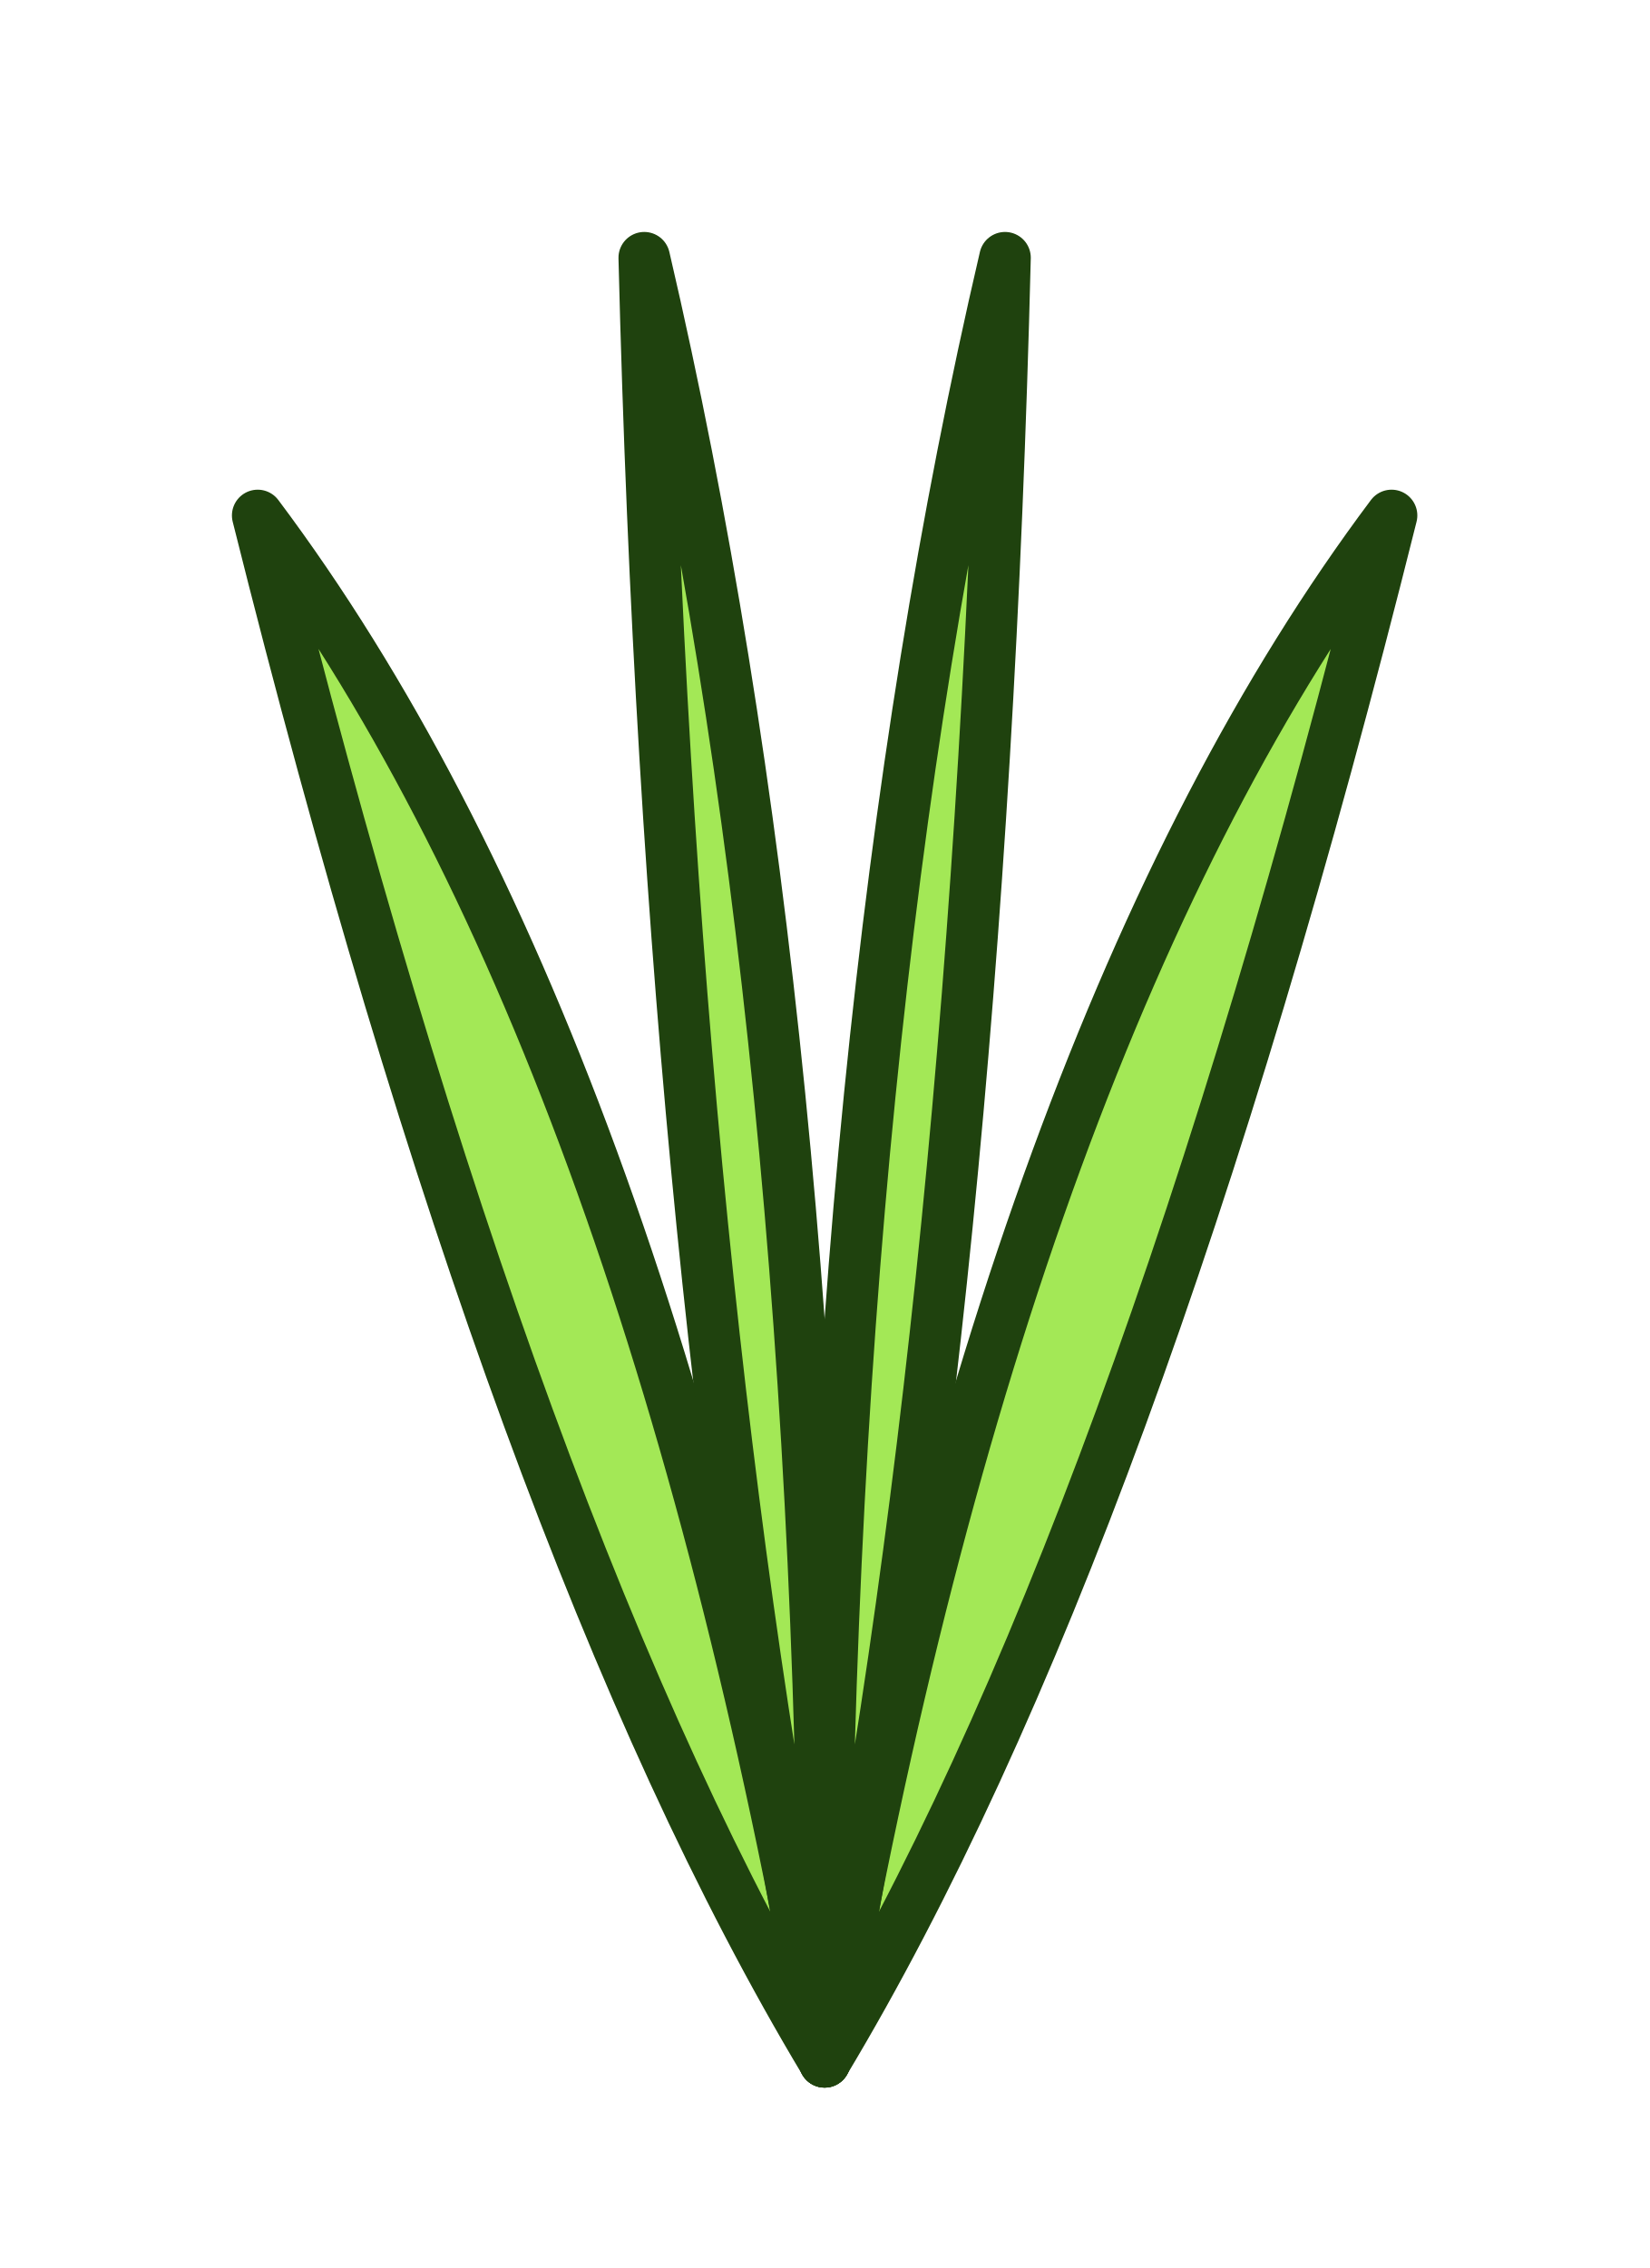
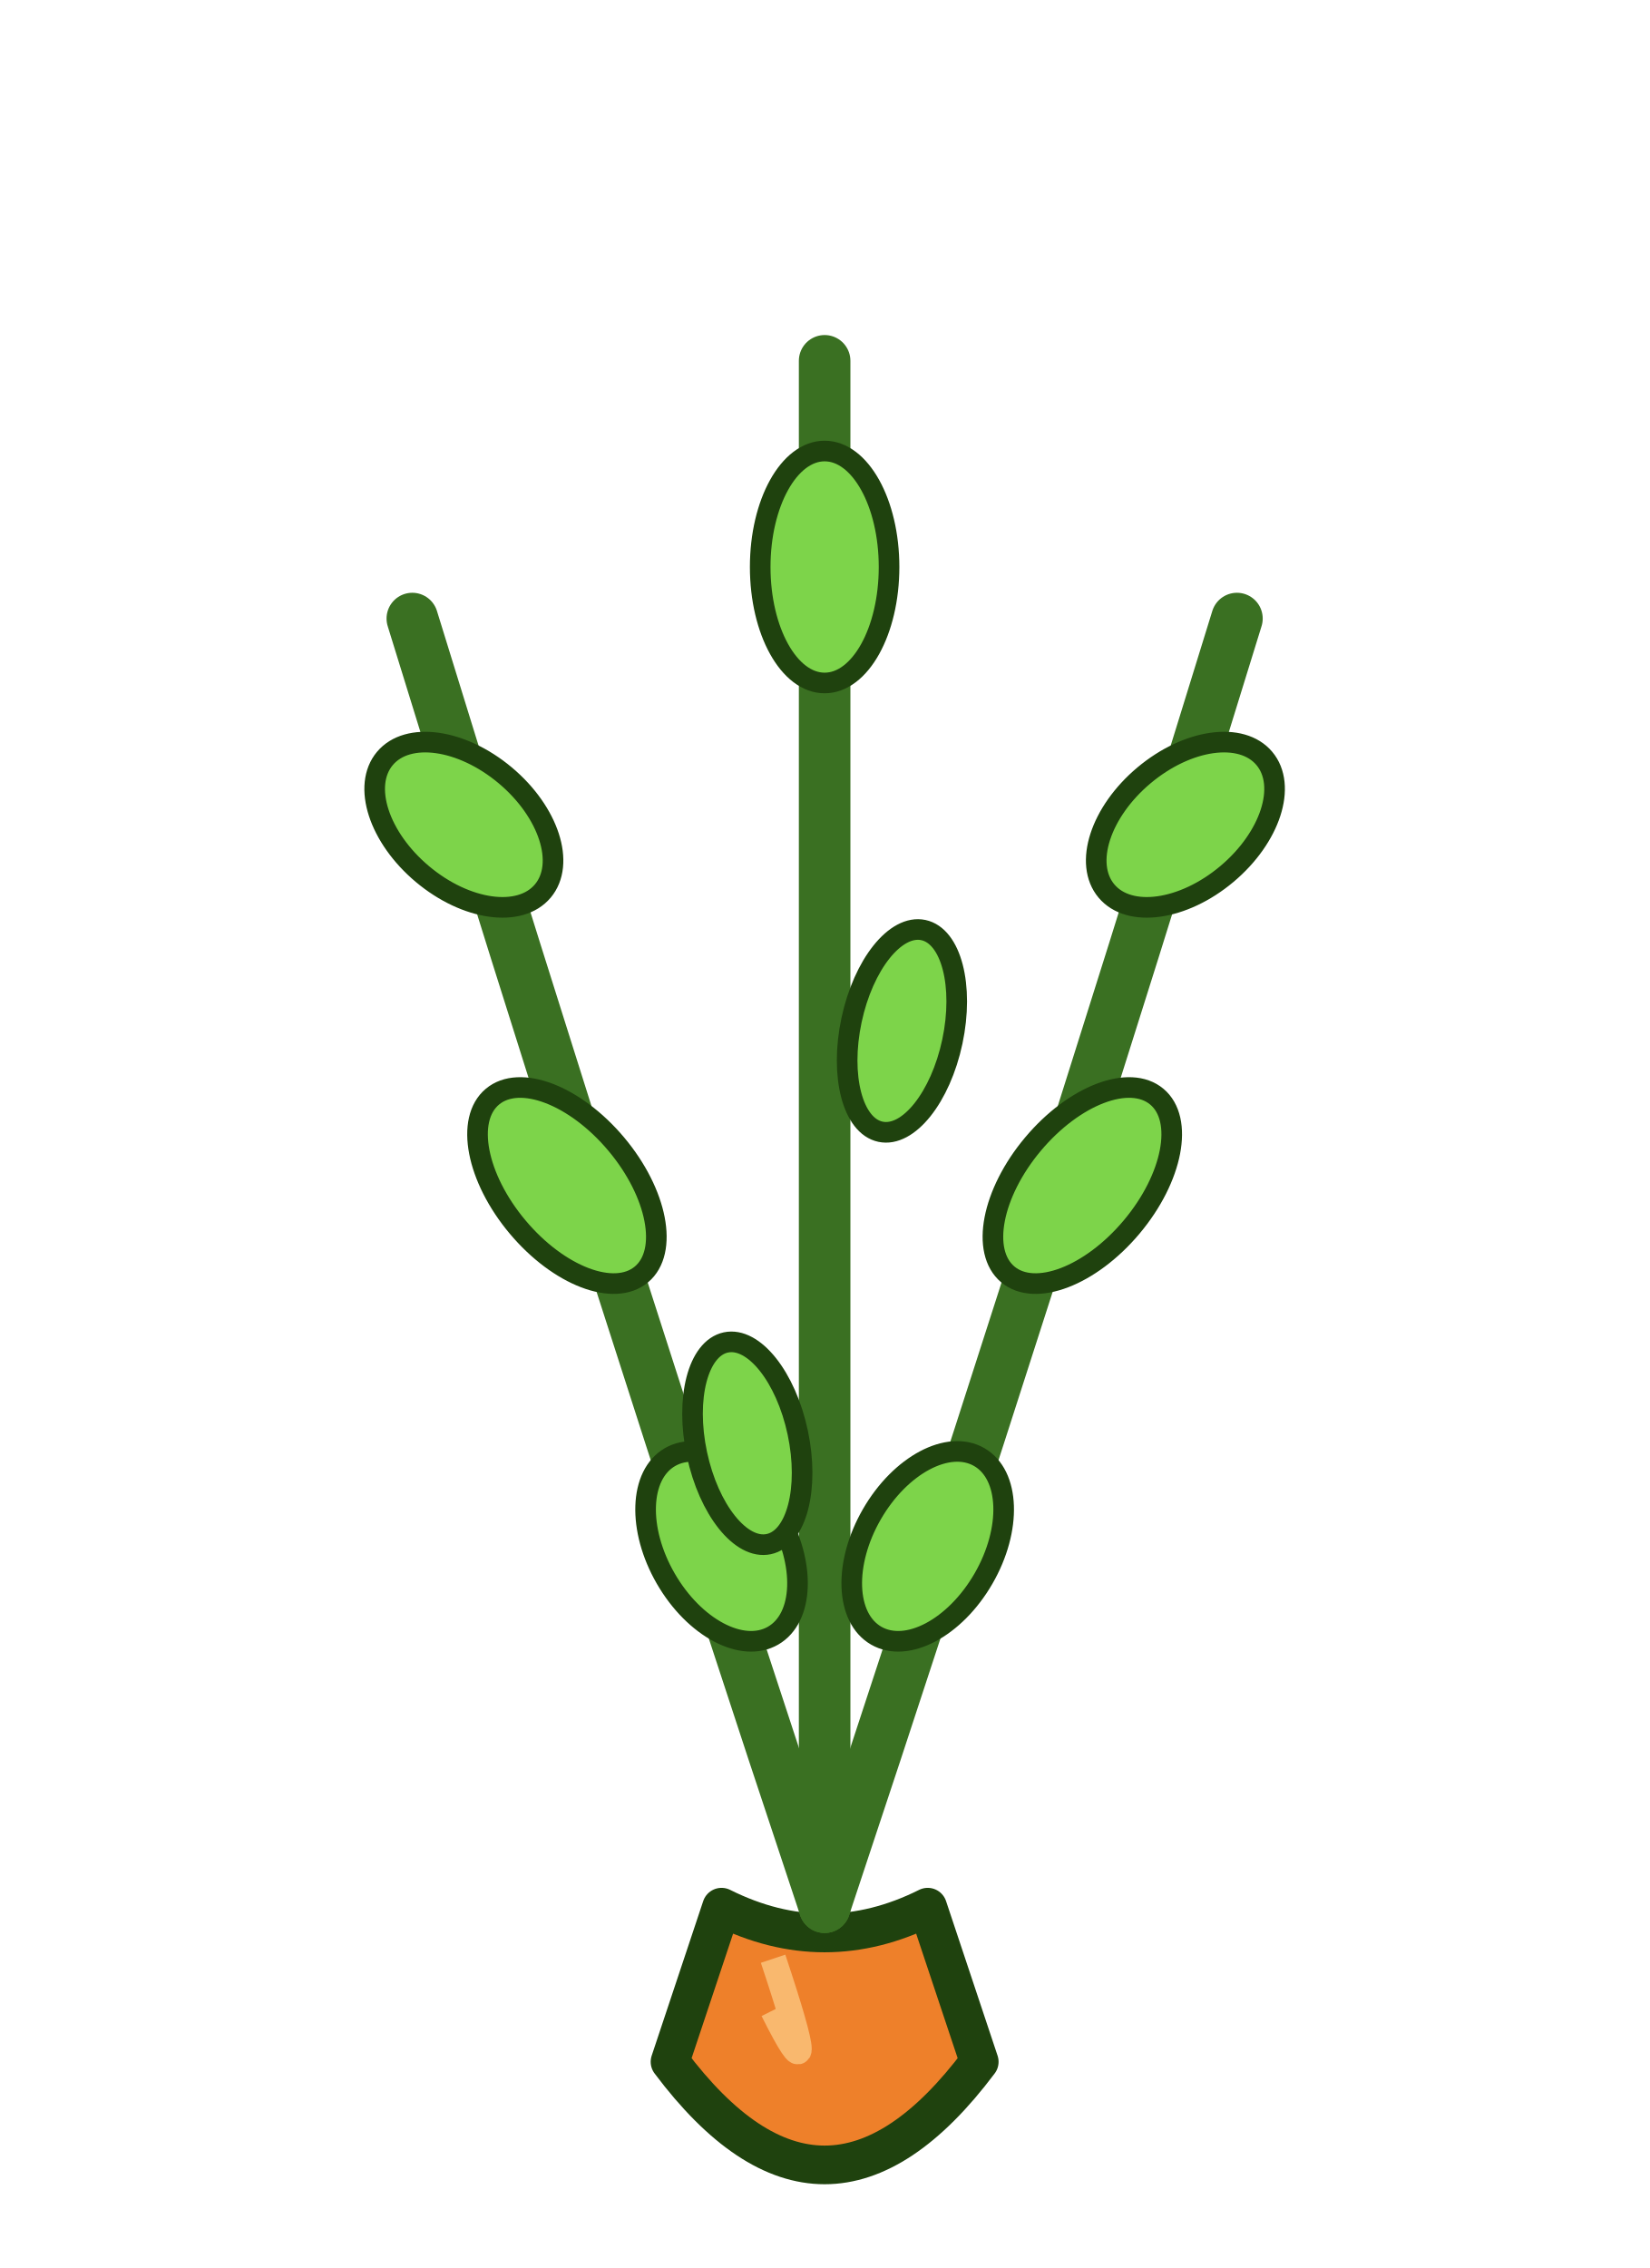
<svg xmlns="http://www.w3.org/2000/svg" viewBox="0 0 64 88" width="64" height="88">
-   <g fill="#a3e856" stroke="#1f420e" stroke-width="2" stroke-linecap="round" stroke-linejoin="round">
-     <path d="M 32 80 Q 20 60 10 20 Q 25 40 32 80" />
-     <path d="M 32 80 Q 44 60 54 20 Q 39 40 32 80" />
-     <path d="M 32 80 Q 26 50 25 10 Q 32 40 32 80" />
-     <path d="M 32 80 Q 38 50 39 10 Q 32 40 32 80" />
+   <path d="M 26 80 Q 32 88 38 80 L 36 74 Q 32 76 28 74 Z" fill="#ee802a" stroke="#1f420e" stroke-width="1.5" stroke-linejoin="round" />
+   <path d="M 30 78 Q 32 82 30 76" stroke="#fbc580" stroke-width="1" fill="none" opacity="0.8" />
+   <g stroke="#3a7022" stroke-width="2" fill="none" stroke-linecap="round">
+     <path d="M 32 74 Q 24 50 16 24" />
+     <path d="M 32 74 Q 32 46 32 14" />
+     <path d="M 32 74 Q 40 50 48 24" />
+   </g>
+   <g fill="#7dd44a" stroke="#1f420e" stroke-width="0.8" stroke-linejoin="round">
+     <ellipse cx="28" cy="60" rx="2.5" ry="4" transform="rotate(-30 28 60)" />
+     <ellipse cx="22" cy="46" rx="2.5" ry="4.5" transform="rotate(-40 22 46)" />
+     <ellipse cx="18" cy="32" rx="2.5" ry="4" transform="rotate(-50 18 32)" />
+     <ellipse cx="36" cy="60" rx="2.5" ry="4" transform="rotate(30 36 60)" />
+     <ellipse cx="42" cy="46" rx="2.5" ry="4.5" transform="rotate(40 42 46)" />
+     <ellipse cx="46" cy="32" rx="2.5" ry="4" transform="rotate(50 46 32)" />
+     <ellipse cx="29" cy="56" rx="2" ry="4" transform="rotate(-12 29 56)" />
+     <ellipse cx="35" cy="40" rx="2" ry="4" transform="rotate(12 35 40)" />
+     <ellipse cx="32" cy="22" rx="2.5" ry="4.5" />
  </g>
</svg>
